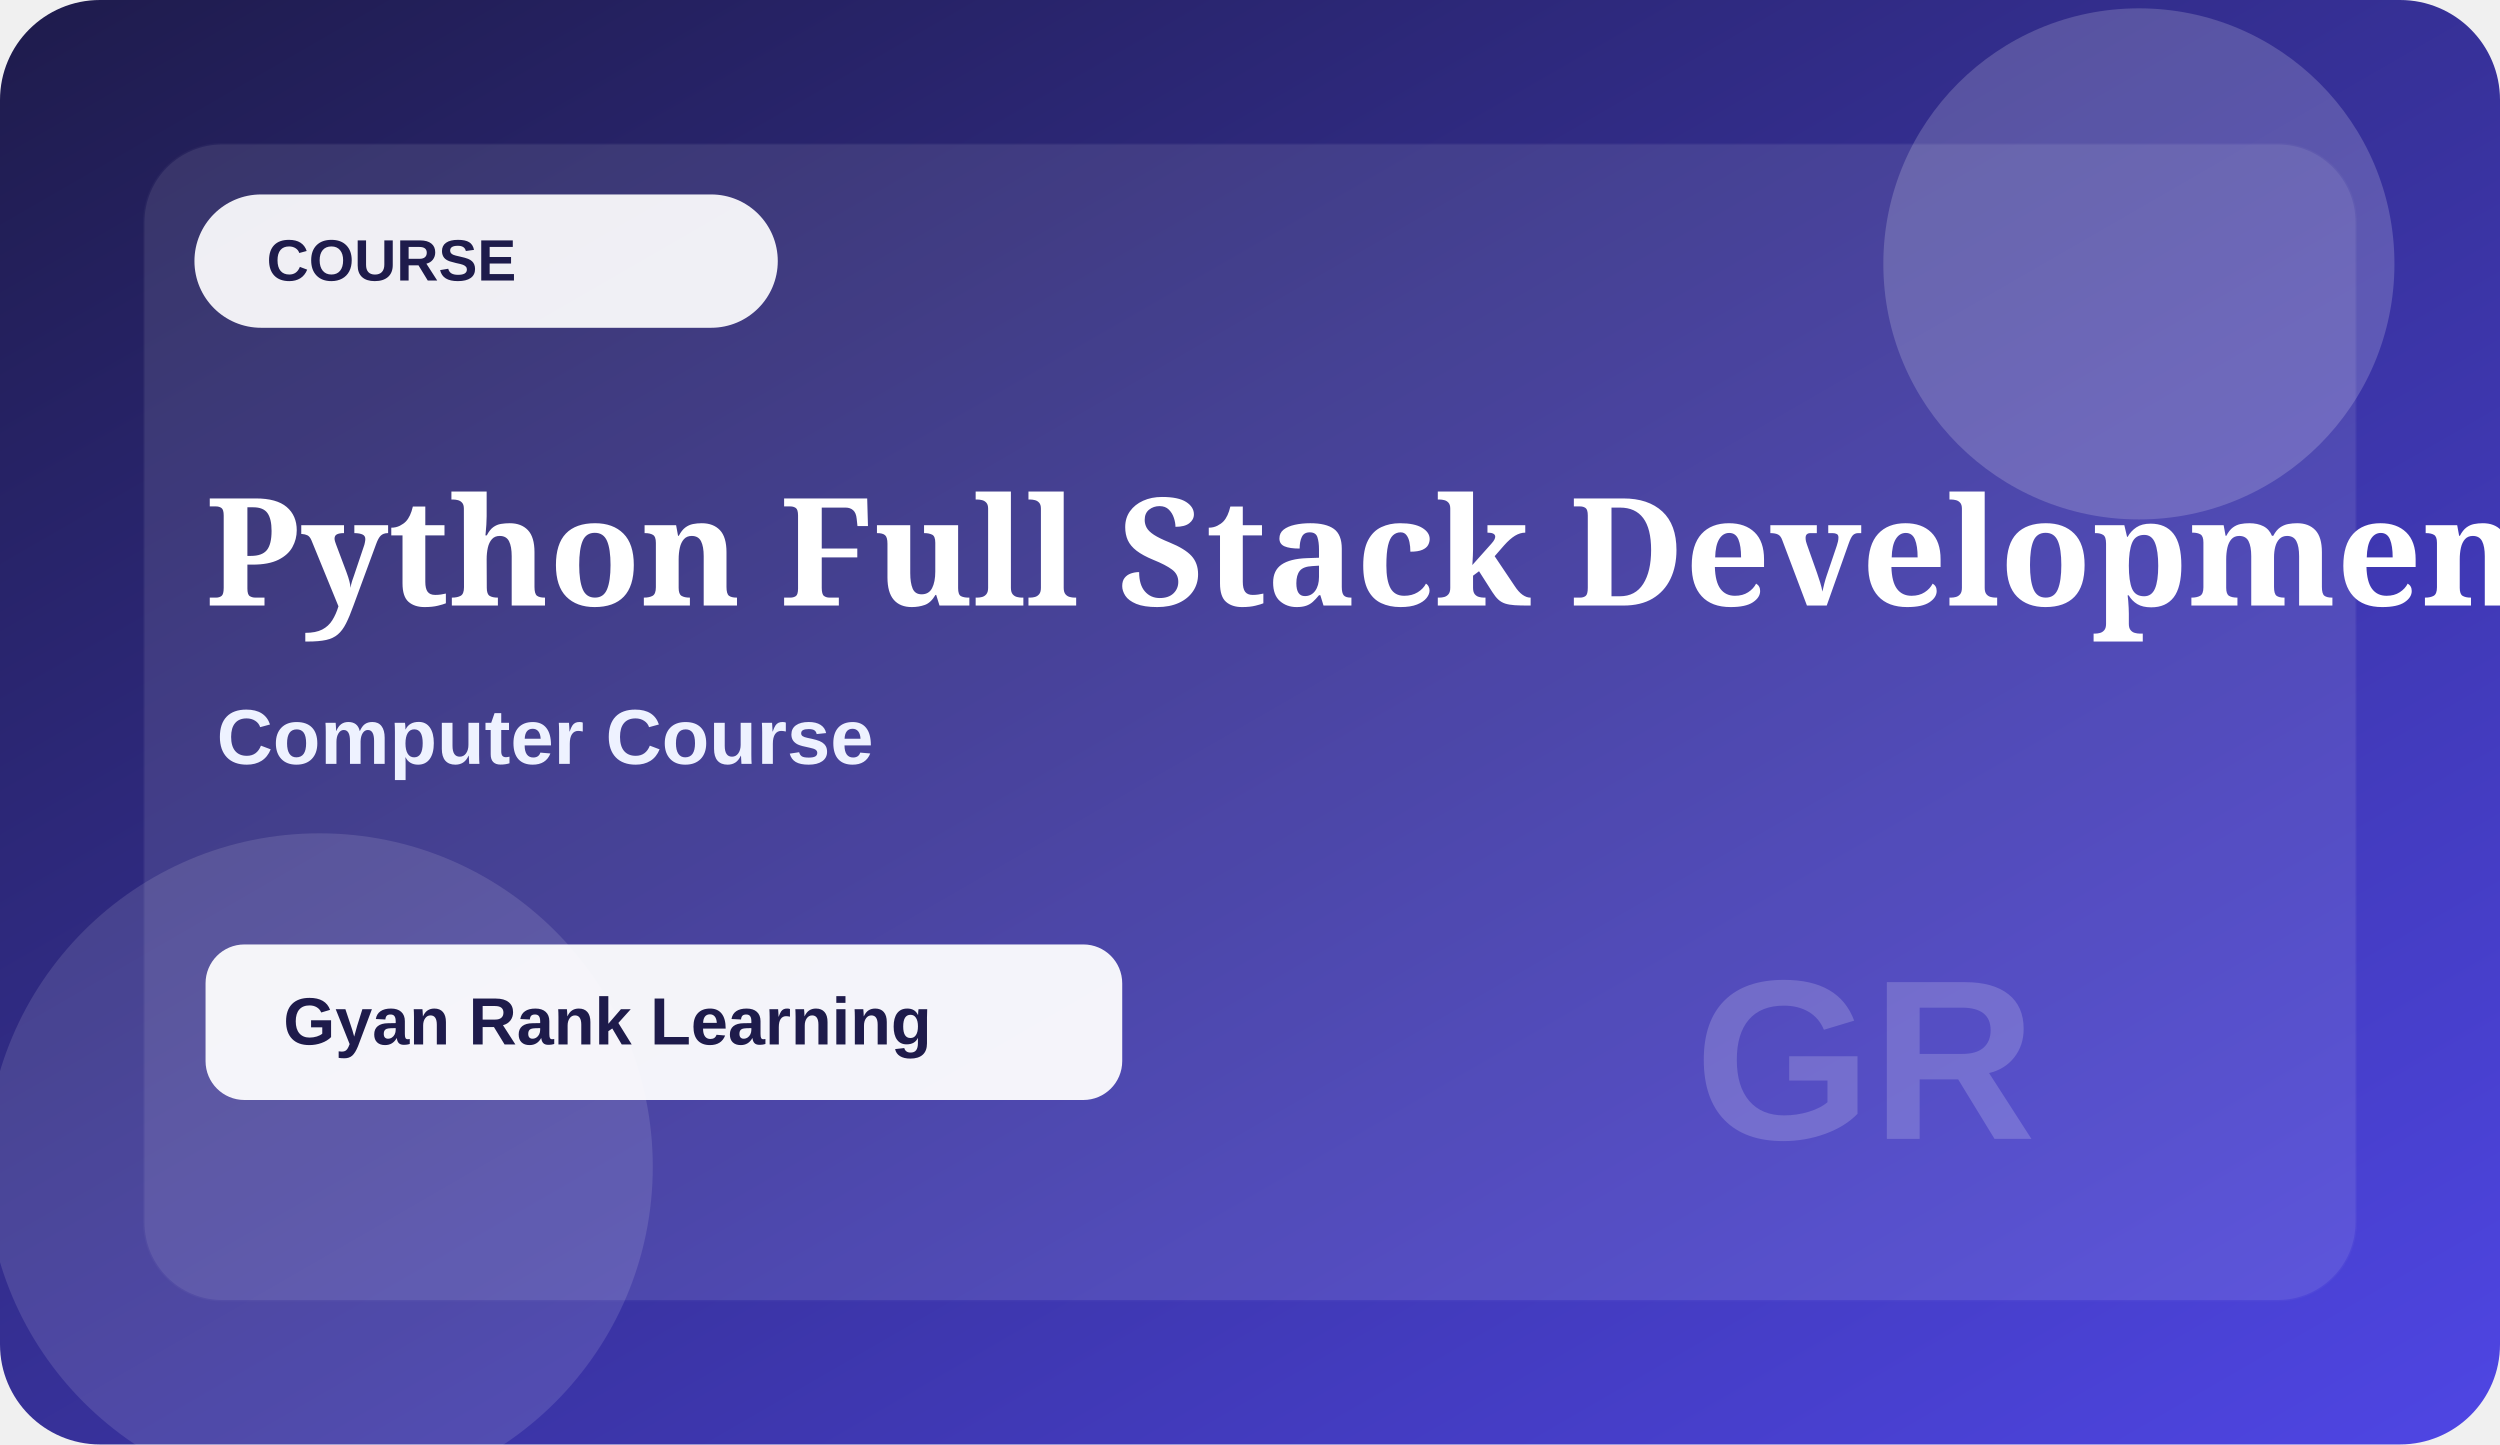
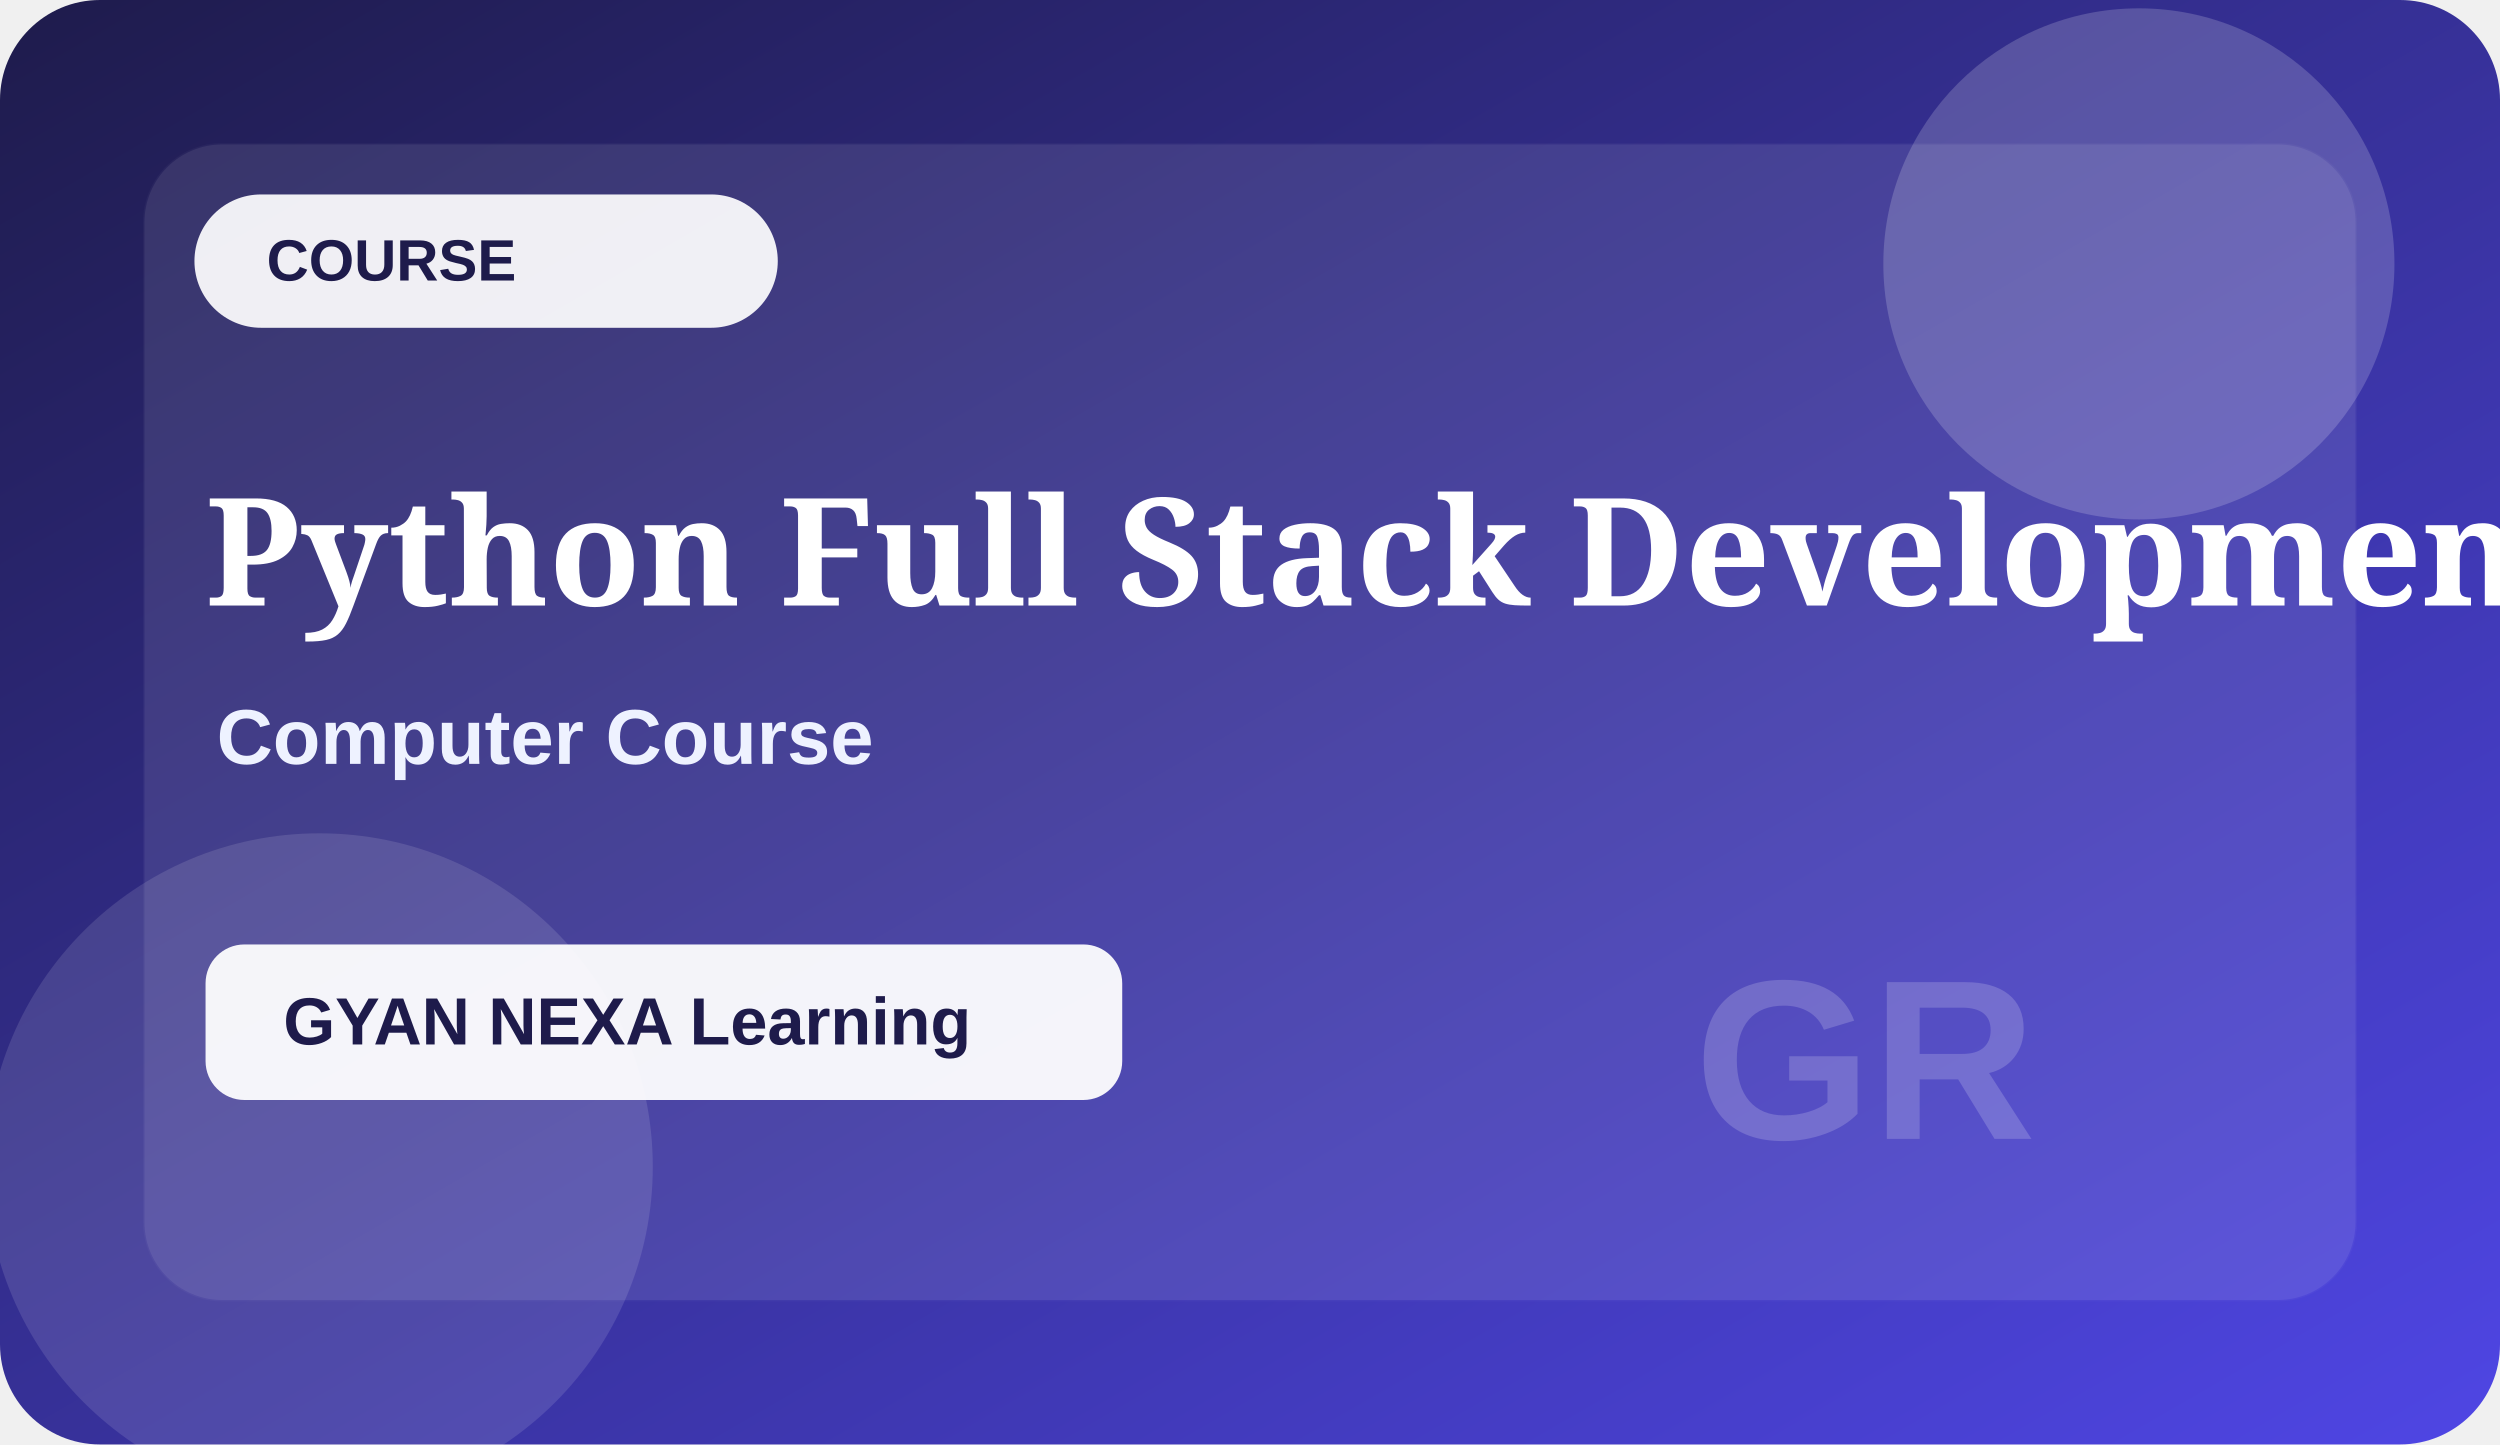
<svg xmlns="http://www.w3.org/2000/svg" width="900" height="520" viewBox="0 0 900 520">
  <defs>
    <linearGradient id="g" x1="0" y1="0" x2="1" y2="1">
      <stop stop-color="#1e1b4b" />
      <stop offset="1" stop-color="#4f46e5" />
    </linearGradient>
  </defs>
  <rect width="900" height="520" rx="36" fill="url(#g)" />
  <circle cx="770" cy="95" r="92" fill="#ffffff" opacity=".18" />
  <circle cx="115" cy="420" r="120" fill="#ffffff" opacity=".12" />
  <rect x="52" y="52" width="796" height="416" rx="28" fill="#ffffff" opacity=".10" stroke="#ffffff" stroke-opacity=".28" />
  <rect x="70" y="70" width="210" height="48" rx="24" fill="#ffffff" opacity=".92" />
  <text x="96" y="101" font-family="Arial, sans-serif" font-size="21" font-weight="800" fill="#1e1b4b">COURSE</text>
  <text x="74" y="218" font-family="Georgia, serif" font-size="54" font-weight="800" fill="#ffffff">Python Full Stack Development</text>
  <text x="78" y="275" font-family="Arial, sans-serif" font-size="28" font-weight="700" fill="#eef2ff">Computer Course</text>
  <rect x="74" y="340" width="330" height="56" rx="14" fill="#ffffff" opacity=".94" />
-   <text x="102" y="376" font-family="Arial, sans-serif" font-size="24" font-weight="800" fill="#1e1b4b">Gyan Rank Learning</text>
+   <text x="102" y="376" font-family="Arial, sans-serif" font-size="24" font-weight="800" fill="#1e1b4b">GYAN NEXA Learning</text>
  <text x="610" y="410" font-family="Arial, sans-serif" font-size="82" font-weight="900" fill="#ffffff" opacity=".18">GR</text>
</svg>
